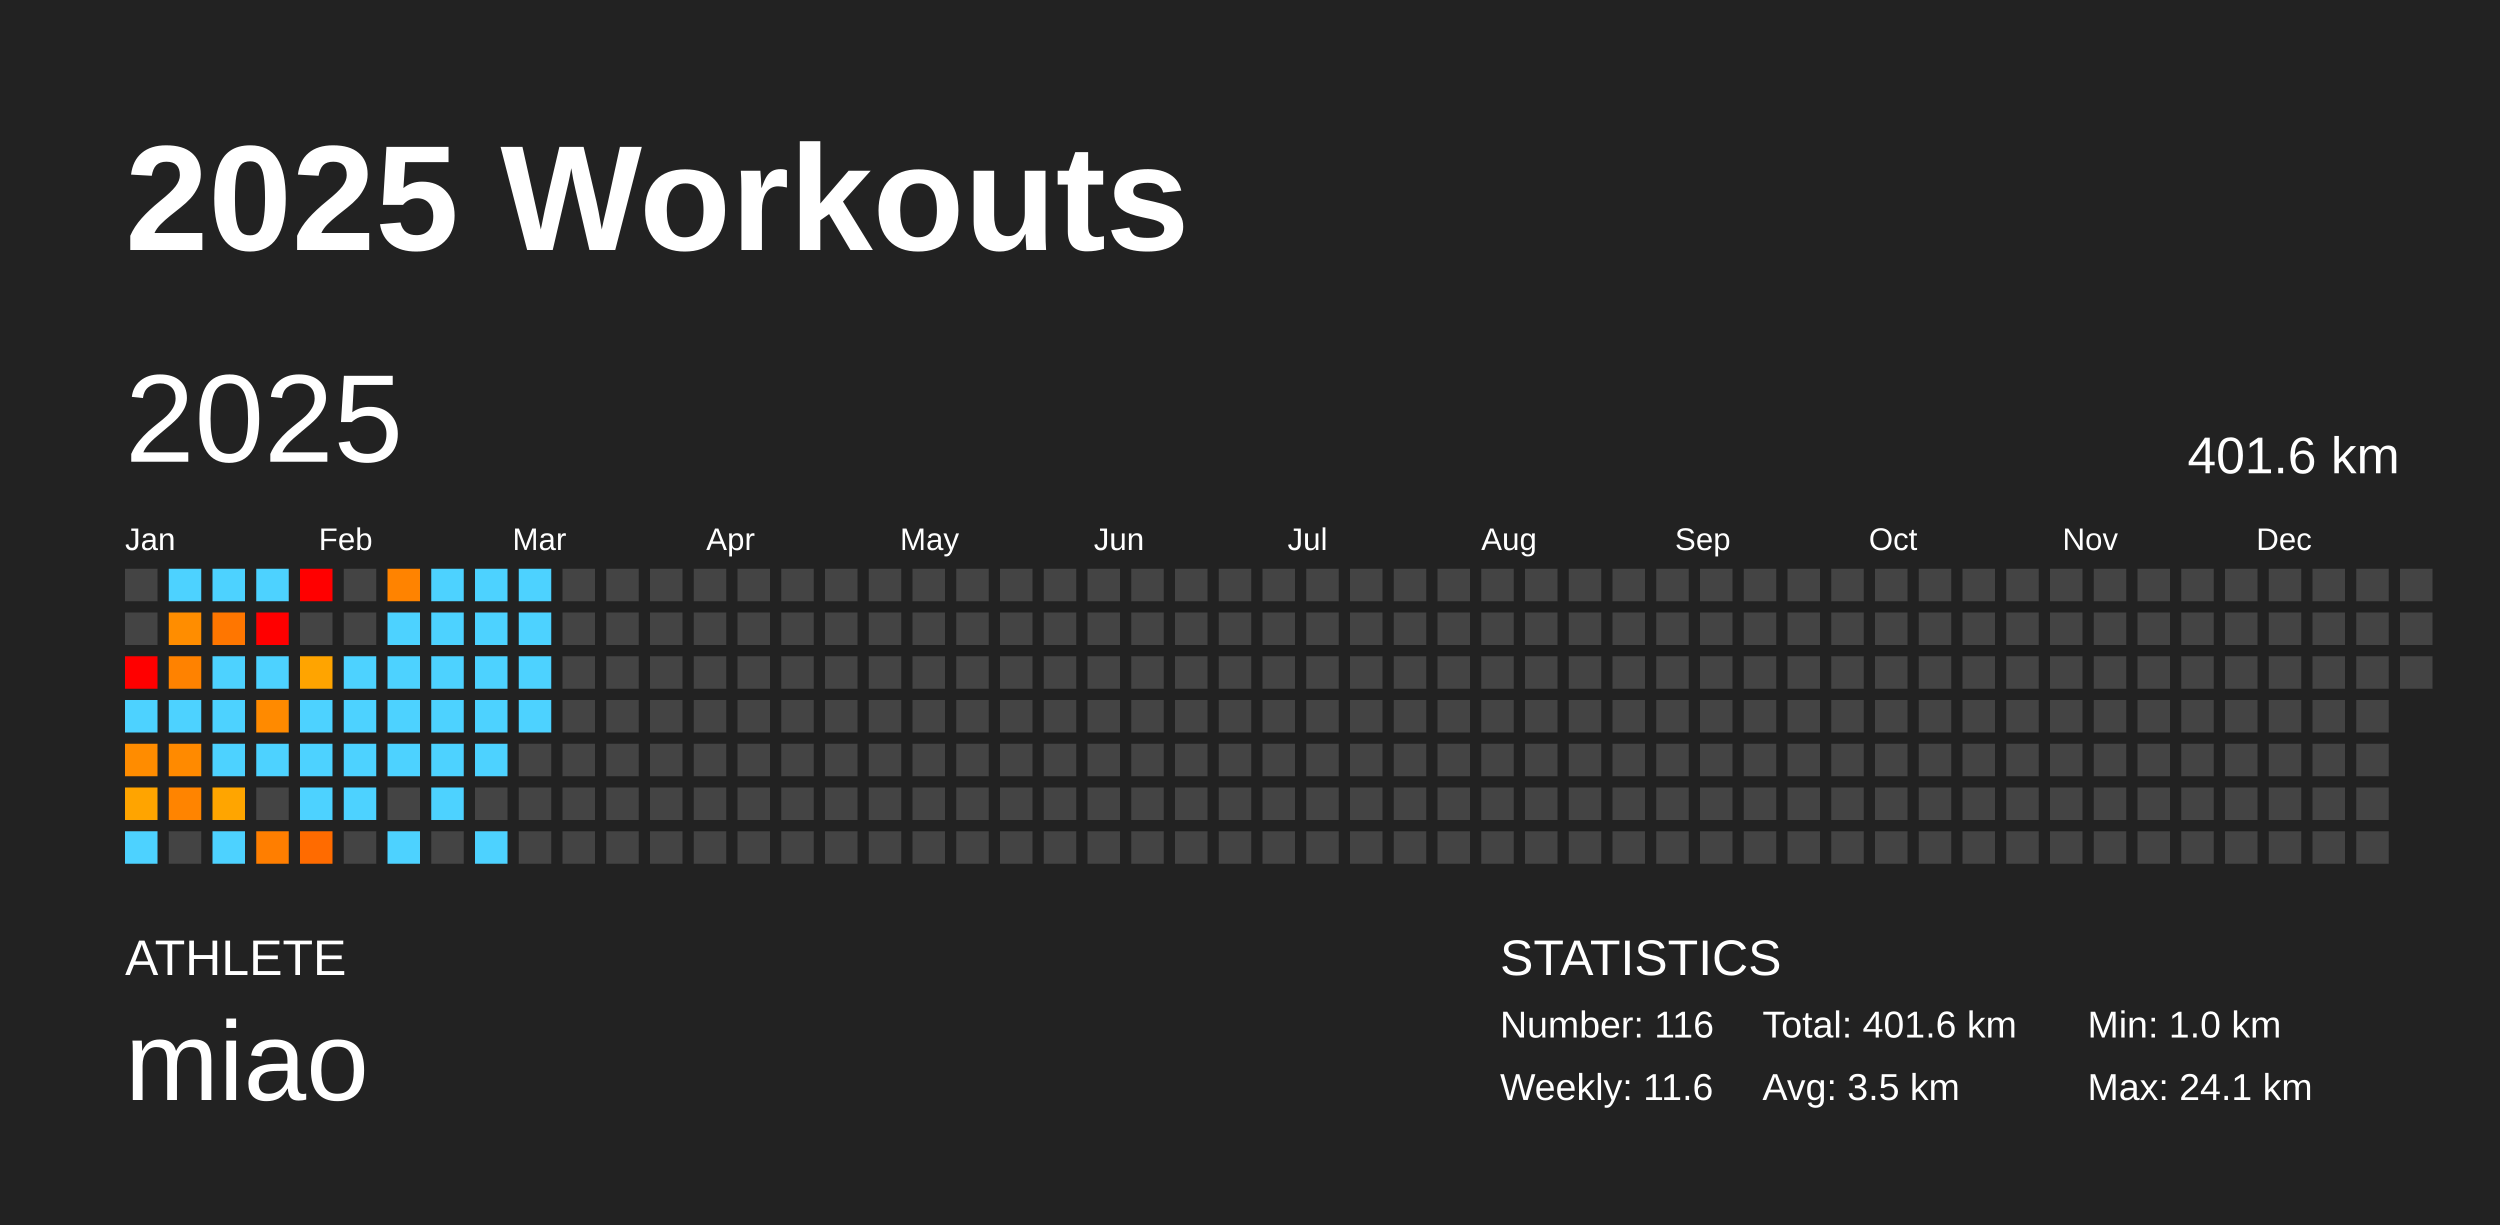
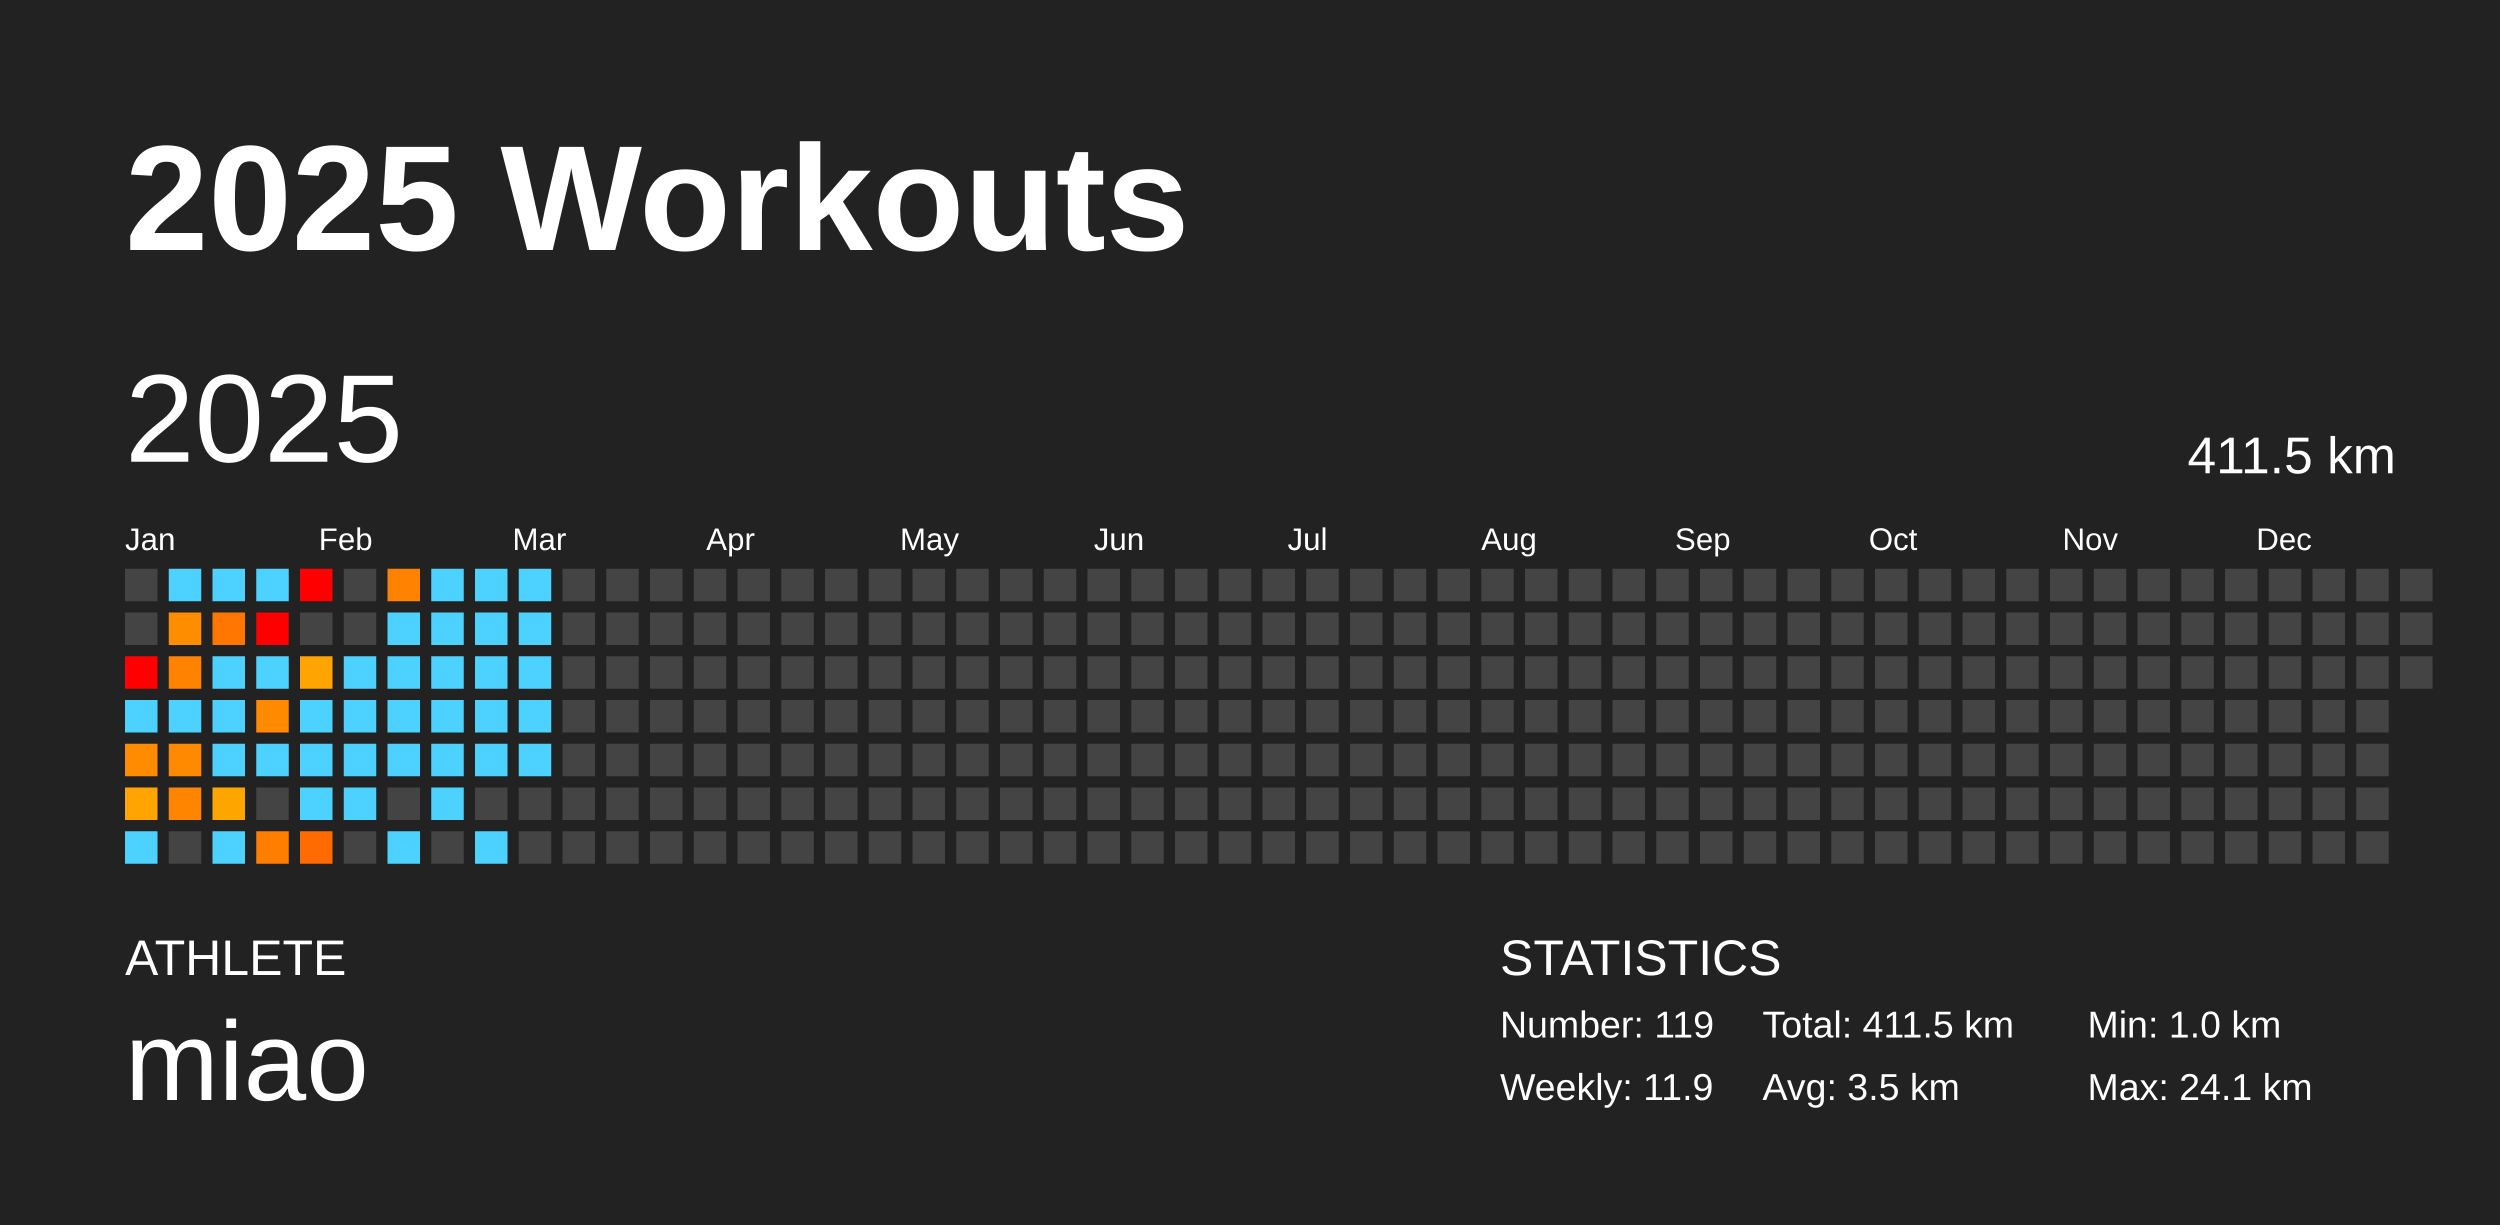
<svg xmlns="http://www.w3.org/2000/svg" baseProfile="full" height="98mm" version="1.1" viewBox="0,0,200,98" width="200mm">
  <defs />
  <rect fill="#222222" height="98" width="200" x="0" y="0" />
  <text fill="#FFFFFF" style="font-size:12px; font-family:Arial; font-weight:bold;" x="10" y="20">2025 Workouts</text>
  <text fill="#FFFFFF" style="font-size:4px; font-family:Arial" x="10" y="78">ATHLETE</text>
  <text fill="#FFFFFF" style="font-size:9px; font-family:Arial" x="10" y="88">miao</text>
  <text fill="#FFFFFF" style="font-size:4px; font-family:Arial" x="120" y="78">STATISTICS</text>
-   <text fill="#FFFFFF" style="font-size:3px; font-family:Arial" x="120" y="83">Number: 116</text>
-   <text fill="#FFFFFF" style="font-size:3px; font-family:Arial" x="120" y="88">Weekly: 11.6</text>
-   <text fill="#FFFFFF" style="font-size:3px; font-family:Arial" x="141" y="83">Total: 401.6 km</text>
+   <text fill="#FFFFFF" style="font-size:3px; font-family:Arial" x="120" y="83">Number: 119</text>
+   <text fill="#FFFFFF" style="font-size:3px; font-family:Arial" x="120" y="88">Weekly: 11.9</text>
+   <text fill="#FFFFFF" style="font-size:3px; font-family:Arial" x="141" y="83">Total: 411.5 km</text>
  <text fill="#FFFFFF" style="font-size:3px; font-family:Arial" x="141" y="88">Avg: 3.5 km</text>
  <text fill="#FFFFFF" style="font-size:3px; font-family:Arial" x="167" y="83">Min: 1.0 km</text>
  <text fill="#FFFFFF" style="font-size:3px; font-family:Arial" x="167" y="88">Max: 24.1 km</text>
  <text dominant-baseline="hanging" fill="#FFFFFF" style="font-size:10.0px; font-family:Arial;" x="10" y="30">2025</text>
-   <text dominant-baseline="hanging" fill="#FFFFFF" style="font-size:4.125px; font-family:Arial;" x="175" y="35">401.6 km</text>
+   <text dominant-baseline="hanging" fill="#FFFFFF" style="font-size:4.125px; font-family:Arial;" x="175" y="35">411.5 km</text>
  <text fill="#FFFFFF" style="font-size:2.5px; font-family:Arial" x="10.0" y="44">Jan</text>
  <text fill="#FFFFFF" style="font-size:2.5px; font-family:Arial" x="25.5" y="44">Feb</text>
  <text fill="#FFFFFF" style="font-size:2.5px; font-family:Arial" x="41.0" y="44">Mar</text>
  <text fill="#FFFFFF" style="font-size:2.5px; font-family:Arial" x="56.5" y="44">Apr</text>
  <text fill="#FFFFFF" style="font-size:2.5px; font-family:Arial" x="72.0" y="44">May</text>
  <text fill="#FFFFFF" style="font-size:2.5px; font-family:Arial" x="87.5" y="44">Jun</text>
  <text fill="#FFFFFF" style="font-size:2.5px; font-family:Arial" x="103.0" y="44">Jul</text>
  <text fill="#FFFFFF" style="font-size:2.5px; font-family:Arial" x="118.5" y="44">Aug</text>
  <text fill="#FFFFFF" style="font-size:2.5px; font-family:Arial" x="134.0" y="44">Sep</text>
  <text fill="#FFFFFF" style="font-size:2.5px; font-family:Arial" x="149.5" y="44">Oct</text>
  <text fill="#FFFFFF" style="font-size:2.5px; font-family:Arial" x="165.0" y="44">Nov</text>
  <text fill="#FFFFFF" style="font-size:2.5px; font-family:Arial" x="180.5" y="44">Dec</text>
  <rect fill="#444444" height="2.6" width="2.6" x="10.0" y="45.5" />
  <rect fill="#444444" height="2.6" width="2.6" x="10.0" y="49.0" />
  <rect fill="red" height="2.6" width="2.6" x="10.0" y="52.5" />
  <rect fill="#4dd2ff" height="2.6" width="2.6" x="10.0" y="56.0" />
  <rect fill="#ff8c00" height="2.6" width="2.6" x="10.0" y="59.5" />
  <rect fill="#ffa400" height="2.6" width="2.6" x="10.0" y="63.0" />
  <rect fill="#4dd2ff" height="2.6" width="2.6" x="10.0" y="66.5" />
  <rect fill="#4dd2ff" height="2.6" width="2.6" x="13.5" y="45.5" />
  <rect fill="#ff8d00" height="2.6" width="2.6" x="13.5" y="49.0" />
  <rect fill="#ff8200" height="2.6" width="2.6" x="13.5" y="52.5" />
  <rect fill="#4dd2ff" height="2.6" width="2.6" x="13.5" y="56.0" />
  <rect fill="#ff8a00" height="2.6" width="2.6" x="13.5" y="59.5" />
  <rect fill="#ff8400" height="2.6" width="2.6" x="13.5" y="63.0" />
  <rect fill="#444444" height="2.6" width="2.6" x="13.5" y="66.5" />
  <rect fill="#4dd2ff" height="2.6" width="2.6" x="17.0" y="45.5" />
  <rect fill="#ff7600" height="2.6" width="2.6" x="17.0" y="49.0" />
  <rect fill="#4dd2ff" height="2.6" width="2.6" x="17.0" y="52.5" />
  <rect fill="#4dd2ff" height="2.6" width="2.6" x="17.0" y="56.0" />
  <rect fill="#4dd2ff" height="2.6" width="2.6" x="17.0" y="59.5" />
  <rect fill="#ffa500" height="2.6" width="2.6" x="17.0" y="63.0" />
  <rect fill="#4dd2ff" height="2.6" width="2.6" x="17.0" y="66.5" />
  <rect fill="#4dd2ff" height="2.6" width="2.6" x="20.5" y="45.5" />
  <rect fill="red" height="2.6" width="2.6" x="20.5" y="49.0" />
  <rect fill="#4dd2ff" height="2.6" width="2.6" x="20.5" y="52.5" />
  <rect fill="#ff8a00" height="2.6" width="2.6" x="20.5" y="56.0" />
  <rect fill="#4dd2ff" height="2.6" width="2.6" x="20.5" y="59.5" />
  <rect fill="#444444" height="2.6" width="2.6" x="20.5" y="63.0" />
  <rect fill="#ff7e00" height="2.6" width="2.6" x="20.5" y="66.5" />
  <rect fill="red" height="2.6" width="2.6" x="24.0" y="45.5" />
  <rect fill="#444444" height="2.6" width="2.6" x="24.0" y="49.0" />
  <rect fill="#ffa400" height="2.6" width="2.6" x="24.0" y="52.5" />
  <rect fill="#4dd2ff" height="2.6" width="2.6" x="24.0" y="56.0" />
  <rect fill="#4dd2ff" height="2.6" width="2.6" x="24.0" y="59.5" />
  <rect fill="#4dd2ff" height="2.6" width="2.6" x="24.0" y="63.0" />
  <rect fill="#ff6b00" height="2.6" width="2.6" x="24.0" y="66.5" />
  <rect fill="#444444" height="2.6" width="2.6" x="27.5" y="45.5" />
  <rect fill="#444444" height="2.6" width="2.6" x="27.5" y="49.0" />
  <rect fill="#4dd2ff" height="2.6" width="2.6" x="27.5" y="52.5" />
  <rect fill="#4dd2ff" height="2.6" width="2.6" x="27.5" y="56.0" />
  <rect fill="#4dd2ff" height="2.6" width="2.6" x="27.5" y="59.5" />
  <rect fill="#4dd2ff" height="2.6" width="2.6" x="27.5" y="63.0" />
  <rect fill="#444444" height="2.6" width="2.6" x="27.5" y="66.5" />
  <rect fill="#ff8300" height="2.6" width="2.6" x="31.0" y="45.5" />
  <rect fill="#4dd2ff" height="2.6" width="2.6" x="31.0" y="49.0" />
  <rect fill="#4dd2ff" height="2.6" width="2.6" x="31.0" y="52.5" />
  <rect fill="#4dd2ff" height="2.6" width="2.6" x="31.0" y="56.0" />
  <rect fill="#4dd2ff" height="2.6" width="2.6" x="31.0" y="59.5" />
  <rect fill="#444444" height="2.6" width="2.6" x="31.0" y="63.0" />
  <rect fill="#4dd2ff" height="2.6" width="2.6" x="31.0" y="66.5" />
  <rect fill="#4dd2ff" height="2.6" width="2.6" x="34.5" y="45.5" />
  <rect fill="#4dd2ff" height="2.6" width="2.6" x="34.5" y="49.0" />
  <rect fill="#4dd2ff" height="2.6" width="2.6" x="34.5" y="52.5" />
  <rect fill="#4dd2ff" height="2.6" width="2.6" x="34.5" y="56.0" />
  <rect fill="#4dd2ff" height="2.6" width="2.6" x="34.5" y="59.5" />
  <rect fill="#4dd2ff" height="2.6" width="2.6" x="34.5" y="63.0" />
  <rect fill="#444444" height="2.6" width="2.6" x="34.5" y="66.5" />
  <rect fill="#4dd2ff" height="2.6" width="2.6" x="38.0" y="45.5" />
  <rect fill="#4dd2ff" height="2.6" width="2.6" x="38.0" y="49.0" />
  <rect fill="#4dd2ff" height="2.6" width="2.6" x="38.0" y="52.5" />
  <rect fill="#4dd2ff" height="2.6" width="2.6" x="38.0" y="56.0" />
  <rect fill="#4dd2ff" height="2.6" width="2.6" x="38.0" y="59.5" />
  <rect fill="#444444" height="2.6" width="2.6" x="38.0" y="63.0" />
  <rect fill="#4dd2ff" height="2.6" width="2.6" x="38.0" y="66.5" />
  <rect fill="#4dd2ff" height="2.6" width="2.6" x="41.5" y="45.5" />
  <rect fill="#4dd2ff" height="2.6" width="2.6" x="41.5" y="49.0" />
  <rect fill="#4dd2ff" height="2.6" width="2.6" x="41.5" y="52.5" />
  <rect fill="#4dd2ff" height="2.6" width="2.6" x="41.5" y="56.0" />
-   <rect fill="#444444" height="2.6" width="2.6" x="41.5" y="59.5" />
+   <rect fill="#4dd2ff" height="2.6" width="2.6" x="41.5" y="59.5" />
  <rect fill="#444444" height="2.6" width="2.6" x="41.5" y="63.0" />
  <rect fill="#444444" height="2.6" width="2.6" x="41.5" y="66.5" />
  <rect fill="#444444" height="2.6" width="2.6" x="45.0" y="45.5" />
  <rect fill="#444444" height="2.6" width="2.6" x="45.0" y="49.0" />
  <rect fill="#444444" height="2.6" width="2.6" x="45.0" y="52.5" />
  <rect fill="#444444" height="2.6" width="2.6" x="45.0" y="56.0" />
  <rect fill="#444444" height="2.6" width="2.6" x="45.0" y="59.5" />
  <rect fill="#444444" height="2.6" width="2.6" x="45.0" y="63.0" />
  <rect fill="#444444" height="2.6" width="2.6" x="45.0" y="66.5" />
  <rect fill="#444444" height="2.6" width="2.6" x="48.5" y="45.5" />
  <rect fill="#444444" height="2.6" width="2.6" x="48.5" y="49.0" />
  <rect fill="#444444" height="2.6" width="2.6" x="48.5" y="52.5" />
  <rect fill="#444444" height="2.6" width="2.6" x="48.5" y="56.0" />
  <rect fill="#444444" height="2.6" width="2.6" x="48.5" y="59.5" />
  <rect fill="#444444" height="2.6" width="2.6" x="48.5" y="63.0" />
  <rect fill="#444444" height="2.6" width="2.6" x="48.5" y="66.5" />
  <rect fill="#444444" height="2.6" width="2.6" x="52.0" y="45.5" />
  <rect fill="#444444" height="2.6" width="2.6" x="52.0" y="49.0" />
  <rect fill="#444444" height="2.6" width="2.6" x="52.0" y="52.5" />
  <rect fill="#444444" height="2.6" width="2.6" x="52.0" y="56.0" />
  <rect fill="#444444" height="2.6" width="2.6" x="52.0" y="59.5" />
  <rect fill="#444444" height="2.6" width="2.6" x="52.0" y="63.0" />
  <rect fill="#444444" height="2.6" width="2.6" x="52.0" y="66.5" />
  <rect fill="#444444" height="2.6" width="2.6" x="55.5" y="45.5" />
  <rect fill="#444444" height="2.6" width="2.6" x="55.5" y="49.0" />
  <rect fill="#444444" height="2.6" width="2.6" x="55.5" y="52.5" />
  <rect fill="#444444" height="2.6" width="2.6" x="55.5" y="56.0" />
  <rect fill="#444444" height="2.6" width="2.6" x="55.5" y="59.5" />
  <rect fill="#444444" height="2.6" width="2.6" x="55.5" y="63.0" />
  <rect fill="#444444" height="2.6" width="2.6" x="55.5" y="66.5" />
  <rect fill="#444444" height="2.6" width="2.6" x="59.0" y="45.5" />
  <rect fill="#444444" height="2.6" width="2.6" x="59.0" y="49.0" />
  <rect fill="#444444" height="2.6" width="2.6" x="59.0" y="52.5" />
  <rect fill="#444444" height="2.6" width="2.6" x="59.0" y="56.0" />
  <rect fill="#444444" height="2.6" width="2.6" x="59.0" y="59.5" />
  <rect fill="#444444" height="2.6" width="2.6" x="59.0" y="63.0" />
  <rect fill="#444444" height="2.6" width="2.6" x="59.0" y="66.5" />
  <rect fill="#444444" height="2.6" width="2.6" x="62.5" y="45.5" />
  <rect fill="#444444" height="2.6" width="2.6" x="62.5" y="49.0" />
  <rect fill="#444444" height="2.6" width="2.6" x="62.5" y="52.5" />
  <rect fill="#444444" height="2.6" width="2.6" x="62.5" y="56.0" />
  <rect fill="#444444" height="2.6" width="2.6" x="62.5" y="59.5" />
  <rect fill="#444444" height="2.6" width="2.6" x="62.5" y="63.0" />
  <rect fill="#444444" height="2.6" width="2.6" x="62.5" y="66.5" />
  <rect fill="#444444" height="2.6" width="2.6" x="66.0" y="45.5" />
  <rect fill="#444444" height="2.6" width="2.6" x="66.0" y="49.0" />
  <rect fill="#444444" height="2.6" width="2.6" x="66.0" y="52.5" />
  <rect fill="#444444" height="2.6" width="2.6" x="66.0" y="56.0" />
  <rect fill="#444444" height="2.6" width="2.6" x="66.0" y="59.5" />
  <rect fill="#444444" height="2.6" width="2.6" x="66.0" y="63.0" />
  <rect fill="#444444" height="2.6" width="2.6" x="66.0" y="66.5" />
  <rect fill="#444444" height="2.6" width="2.6" x="69.5" y="45.5" />
  <rect fill="#444444" height="2.6" width="2.6" x="69.5" y="49.0" />
  <rect fill="#444444" height="2.6" width="2.6" x="69.5" y="52.5" />
  <rect fill="#444444" height="2.6" width="2.6" x="69.5" y="56.0" />
  <rect fill="#444444" height="2.6" width="2.6" x="69.5" y="59.5" />
  <rect fill="#444444" height="2.6" width="2.6" x="69.5" y="63.0" />
  <rect fill="#444444" height="2.6" width="2.6" x="69.5" y="66.5" />
  <rect fill="#444444" height="2.6" width="2.6" x="73.0" y="45.5" />
  <rect fill="#444444" height="2.6" width="2.6" x="73.0" y="49.0" />
  <rect fill="#444444" height="2.6" width="2.6" x="73.0" y="52.5" />
  <rect fill="#444444" height="2.6" width="2.6" x="73.0" y="56.0" />
  <rect fill="#444444" height="2.6" width="2.6" x="73.0" y="59.5" />
  <rect fill="#444444" height="2.6" width="2.6" x="73.0" y="63.0" />
  <rect fill="#444444" height="2.6" width="2.6" x="73.0" y="66.5" />
  <rect fill="#444444" height="2.6" width="2.6" x="76.5" y="45.5" />
  <rect fill="#444444" height="2.6" width="2.6" x="76.5" y="49.0" />
  <rect fill="#444444" height="2.6" width="2.6" x="76.5" y="52.5" />
  <rect fill="#444444" height="2.6" width="2.6" x="76.5" y="56.0" />
  <rect fill="#444444" height="2.6" width="2.6" x="76.5" y="59.5" />
  <rect fill="#444444" height="2.6" width="2.6" x="76.5" y="63.0" />
  <rect fill="#444444" height="2.6" width="2.6" x="76.5" y="66.5" />
  <rect fill="#444444" height="2.6" width="2.6" x="80.0" y="45.5" />
  <rect fill="#444444" height="2.6" width="2.6" x="80.0" y="49.0" />
  <rect fill="#444444" height="2.6" width="2.6" x="80.0" y="52.5" />
  <rect fill="#444444" height="2.6" width="2.6" x="80.0" y="56.0" />
  <rect fill="#444444" height="2.6" width="2.6" x="80.0" y="59.5" />
  <rect fill="#444444" height="2.6" width="2.6" x="80.0" y="63.0" />
  <rect fill="#444444" height="2.6" width="2.6" x="80.0" y="66.5" />
  <rect fill="#444444" height="2.6" width="2.6" x="83.5" y="45.5" />
  <rect fill="#444444" height="2.6" width="2.6" x="83.5" y="49.0" />
  <rect fill="#444444" height="2.6" width="2.6" x="83.5" y="52.5" />
  <rect fill="#444444" height="2.6" width="2.6" x="83.5" y="56.0" />
  <rect fill="#444444" height="2.6" width="2.6" x="83.5" y="59.5" />
  <rect fill="#444444" height="2.6" width="2.6" x="83.5" y="63.0" />
  <rect fill="#444444" height="2.6" width="2.6" x="83.5" y="66.5" />
  <rect fill="#444444" height="2.6" width="2.6" x="87.0" y="45.5" />
  <rect fill="#444444" height="2.6" width="2.6" x="87.0" y="49.0" />
  <rect fill="#444444" height="2.6" width="2.6" x="87.0" y="52.5" />
  <rect fill="#444444" height="2.6" width="2.6" x="87.0" y="56.0" />
  <rect fill="#444444" height="2.6" width="2.6" x="87.0" y="59.5" />
  <rect fill="#444444" height="2.6" width="2.6" x="87.0" y="63.0" />
  <rect fill="#444444" height="2.6" width="2.6" x="87.0" y="66.5" />
  <rect fill="#444444" height="2.6" width="2.6" x="90.5" y="45.5" />
  <rect fill="#444444" height="2.6" width="2.6" x="90.5" y="49.0" />
  <rect fill="#444444" height="2.6" width="2.6" x="90.5" y="52.5" />
  <rect fill="#444444" height="2.6" width="2.6" x="90.5" y="56.0" />
  <rect fill="#444444" height="2.6" width="2.6" x="90.5" y="59.5" />
  <rect fill="#444444" height="2.6" width="2.6" x="90.5" y="63.0" />
  <rect fill="#444444" height="2.6" width="2.6" x="90.5" y="66.5" />
  <rect fill="#444444" height="2.6" width="2.6" x="94.0" y="45.5" />
  <rect fill="#444444" height="2.6" width="2.6" x="94.0" y="49.0" />
  <rect fill="#444444" height="2.6" width="2.6" x="94.0" y="52.5" />
  <rect fill="#444444" height="2.6" width="2.6" x="94.0" y="56.0" />
  <rect fill="#444444" height="2.6" width="2.6" x="94.0" y="59.5" />
  <rect fill="#444444" height="2.6" width="2.6" x="94.0" y="63.0" />
  <rect fill="#444444" height="2.6" width="2.6" x="94.0" y="66.5" />
  <rect fill="#444444" height="2.6" width="2.6" x="97.5" y="45.5" />
  <rect fill="#444444" height="2.6" width="2.6" x="97.5" y="49.0" />
  <rect fill="#444444" height="2.6" width="2.6" x="97.5" y="52.5" />
  <rect fill="#444444" height="2.6" width="2.6" x="97.5" y="56.0" />
  <rect fill="#444444" height="2.6" width="2.6" x="97.5" y="59.5" />
  <rect fill="#444444" height="2.6" width="2.6" x="97.5" y="63.0" />
  <rect fill="#444444" height="2.6" width="2.6" x="97.5" y="66.5" />
  <rect fill="#444444" height="2.6" width="2.6" x="101.0" y="45.5" />
  <rect fill="#444444" height="2.6" width="2.6" x="101.0" y="49.0" />
  <rect fill="#444444" height="2.6" width="2.6" x="101.0" y="52.5" />
  <rect fill="#444444" height="2.6" width="2.6" x="101.0" y="56.0" />
  <rect fill="#444444" height="2.6" width="2.6" x="101.0" y="59.5" />
  <rect fill="#444444" height="2.6" width="2.6" x="101.0" y="63.0" />
  <rect fill="#444444" height="2.6" width="2.6" x="101.0" y="66.5" />
  <rect fill="#444444" height="2.6" width="2.6" x="104.5" y="45.5" />
  <rect fill="#444444" height="2.6" width="2.6" x="104.5" y="49.0" />
  <rect fill="#444444" height="2.6" width="2.6" x="104.5" y="52.5" />
  <rect fill="#444444" height="2.6" width="2.6" x="104.5" y="56.0" />
  <rect fill="#444444" height="2.6" width="2.6" x="104.5" y="59.5" />
  <rect fill="#444444" height="2.6" width="2.6" x="104.5" y="63.0" />
  <rect fill="#444444" height="2.6" width="2.6" x="104.5" y="66.5" />
  <rect fill="#444444" height="2.6" width="2.6" x="108.0" y="45.5" />
  <rect fill="#444444" height="2.6" width="2.6" x="108.0" y="49.0" />
  <rect fill="#444444" height="2.6" width="2.6" x="108.0" y="52.5" />
  <rect fill="#444444" height="2.6" width="2.6" x="108.0" y="56.0" />
  <rect fill="#444444" height="2.6" width="2.6" x="108.0" y="59.5" />
  <rect fill="#444444" height="2.6" width="2.6" x="108.0" y="63.0" />
  <rect fill="#444444" height="2.6" width="2.6" x="108.0" y="66.5" />
  <rect fill="#444444" height="2.6" width="2.6" x="111.5" y="45.5" />
  <rect fill="#444444" height="2.6" width="2.6" x="111.5" y="49.0" />
  <rect fill="#444444" height="2.6" width="2.6" x="111.5" y="52.5" />
  <rect fill="#444444" height="2.6" width="2.6" x="111.5" y="56.0" />
  <rect fill="#444444" height="2.6" width="2.6" x="111.5" y="59.5" />
  <rect fill="#444444" height="2.6" width="2.6" x="111.5" y="63.0" />
  <rect fill="#444444" height="2.6" width="2.6" x="111.5" y="66.5" />
  <rect fill="#444444" height="2.6" width="2.6" x="115.0" y="45.5" />
  <rect fill="#444444" height="2.6" width="2.6" x="115.0" y="49.0" />
  <rect fill="#444444" height="2.6" width="2.6" x="115.0" y="52.5" />
  <rect fill="#444444" height="2.6" width="2.6" x="115.0" y="56.0" />
  <rect fill="#444444" height="2.6" width="2.6" x="115.0" y="59.5" />
  <rect fill="#444444" height="2.6" width="2.6" x="115.0" y="63.0" />
  <rect fill="#444444" height="2.6" width="2.6" x="115.0" y="66.5" />
  <rect fill="#444444" height="2.6" width="2.6" x="118.5" y="45.5" />
  <rect fill="#444444" height="2.6" width="2.6" x="118.5" y="49.0" />
  <rect fill="#444444" height="2.6" width="2.6" x="118.5" y="52.5" />
  <rect fill="#444444" height="2.6" width="2.6" x="118.5" y="56.0" />
  <rect fill="#444444" height="2.6" width="2.6" x="118.5" y="59.5" />
  <rect fill="#444444" height="2.6" width="2.6" x="118.5" y="63.0" />
  <rect fill="#444444" height="2.6" width="2.6" x="118.5" y="66.5" />
  <rect fill="#444444" height="2.6" width="2.6" x="122.0" y="45.5" />
  <rect fill="#444444" height="2.6" width="2.6" x="122.0" y="49.0" />
  <rect fill="#444444" height="2.6" width="2.6" x="122.0" y="52.5" />
  <rect fill="#444444" height="2.6" width="2.6" x="122.0" y="56.0" />
  <rect fill="#444444" height="2.6" width="2.6" x="122.0" y="59.5" />
  <rect fill="#444444" height="2.6" width="2.6" x="122.0" y="63.0" />
  <rect fill="#444444" height="2.6" width="2.6" x="122.0" y="66.5" />
  <rect fill="#444444" height="2.6" width="2.6" x="125.5" y="45.5" />
  <rect fill="#444444" height="2.6" width="2.6" x="125.5" y="49.0" />
  <rect fill="#444444" height="2.6" width="2.6" x="125.5" y="52.5" />
  <rect fill="#444444" height="2.6" width="2.6" x="125.5" y="56.0" />
  <rect fill="#444444" height="2.6" width="2.6" x="125.5" y="59.5" />
  <rect fill="#444444" height="2.6" width="2.6" x="125.5" y="63.0" />
  <rect fill="#444444" height="2.6" width="2.6" x="125.5" y="66.5" />
  <rect fill="#444444" height="2.6" width="2.6" x="129.0" y="45.5" />
  <rect fill="#444444" height="2.6" width="2.6" x="129.0" y="49.0" />
  <rect fill="#444444" height="2.6" width="2.6" x="129.0" y="52.5" />
  <rect fill="#444444" height="2.6" width="2.6" x="129.0" y="56.0" />
  <rect fill="#444444" height="2.6" width="2.6" x="129.0" y="59.5" />
  <rect fill="#444444" height="2.6" width="2.6" x="129.0" y="63.0" />
  <rect fill="#444444" height="2.6" width="2.6" x="129.0" y="66.5" />
  <rect fill="#444444" height="2.6" width="2.6" x="132.5" y="45.5" />
  <rect fill="#444444" height="2.6" width="2.6" x="132.5" y="49.0" />
  <rect fill="#444444" height="2.6" width="2.6" x="132.5" y="52.5" />
  <rect fill="#444444" height="2.6" width="2.6" x="132.5" y="56.0" />
  <rect fill="#444444" height="2.6" width="2.6" x="132.5" y="59.5" />
  <rect fill="#444444" height="2.6" width="2.6" x="132.5" y="63.0" />
  <rect fill="#444444" height="2.6" width="2.6" x="132.5" y="66.5" />
  <rect fill="#444444" height="2.6" width="2.6" x="136.0" y="45.5" />
  <rect fill="#444444" height="2.6" width="2.6" x="136.0" y="49.0" />
  <rect fill="#444444" height="2.6" width="2.6" x="136.0" y="52.5" />
  <rect fill="#444444" height="2.6" width="2.6" x="136.0" y="56.0" />
  <rect fill="#444444" height="2.6" width="2.6" x="136.0" y="59.5" />
  <rect fill="#444444" height="2.6" width="2.6" x="136.0" y="63.0" />
  <rect fill="#444444" height="2.6" width="2.6" x="136.0" y="66.5" />
  <rect fill="#444444" height="2.6" width="2.6" x="139.5" y="45.5" />
  <rect fill="#444444" height="2.6" width="2.6" x="139.5" y="49.0" />
  <rect fill="#444444" height="2.6" width="2.6" x="139.5" y="52.5" />
  <rect fill="#444444" height="2.6" width="2.6" x="139.5" y="56.0" />
  <rect fill="#444444" height="2.6" width="2.6" x="139.5" y="59.5" />
  <rect fill="#444444" height="2.6" width="2.6" x="139.5" y="63.0" />
  <rect fill="#444444" height="2.6" width="2.6" x="139.5" y="66.5" />
  <rect fill="#444444" height="2.6" width="2.6" x="143.0" y="45.5" />
  <rect fill="#444444" height="2.6" width="2.6" x="143.0" y="49.0" />
  <rect fill="#444444" height="2.6" width="2.6" x="143.0" y="52.5" />
  <rect fill="#444444" height="2.6" width="2.6" x="143.0" y="56.0" />
  <rect fill="#444444" height="2.6" width="2.6" x="143.0" y="59.5" />
  <rect fill="#444444" height="2.6" width="2.6" x="143.0" y="63.0" />
  <rect fill="#444444" height="2.6" width="2.6" x="143.0" y="66.5" />
  <rect fill="#444444" height="2.6" width="2.6" x="146.5" y="45.5" />
  <rect fill="#444444" height="2.6" width="2.6" x="146.5" y="49.0" />
  <rect fill="#444444" height="2.6" width="2.6" x="146.5" y="52.5" />
  <rect fill="#444444" height="2.6" width="2.6" x="146.5" y="56.0" />
  <rect fill="#444444" height="2.6" width="2.6" x="146.5" y="59.5" />
  <rect fill="#444444" height="2.6" width="2.6" x="146.5" y="63.0" />
  <rect fill="#444444" height="2.6" width="2.6" x="146.5" y="66.5" />
  <rect fill="#444444" height="2.6" width="2.6" x="150.0" y="45.5" />
  <rect fill="#444444" height="2.6" width="2.6" x="150.0" y="49.0" />
  <rect fill="#444444" height="2.6" width="2.6" x="150.0" y="52.5" />
  <rect fill="#444444" height="2.6" width="2.6" x="150.0" y="56.0" />
  <rect fill="#444444" height="2.6" width="2.6" x="150.0" y="59.5" />
  <rect fill="#444444" height="2.6" width="2.6" x="150.0" y="63.0" />
  <rect fill="#444444" height="2.6" width="2.6" x="150.0" y="66.5" />
  <rect fill="#444444" height="2.6" width="2.6" x="153.5" y="45.5" />
  <rect fill="#444444" height="2.6" width="2.6" x="153.5" y="49.0" />
  <rect fill="#444444" height="2.6" width="2.6" x="153.5" y="52.5" />
  <rect fill="#444444" height="2.6" width="2.6" x="153.5" y="56.0" />
  <rect fill="#444444" height="2.6" width="2.6" x="153.5" y="59.5" />
  <rect fill="#444444" height="2.6" width="2.6" x="153.5" y="63.0" />
  <rect fill="#444444" height="2.6" width="2.6" x="153.5" y="66.5" />
  <rect fill="#444444" height="2.6" width="2.6" x="157.0" y="45.5" />
  <rect fill="#444444" height="2.6" width="2.6" x="157.0" y="49.0" />
  <rect fill="#444444" height="2.6" width="2.6" x="157.0" y="52.5" />
  <rect fill="#444444" height="2.6" width="2.6" x="157.0" y="56.0" />
  <rect fill="#444444" height="2.6" width="2.6" x="157.0" y="59.5" />
  <rect fill="#444444" height="2.6" width="2.6" x="157.0" y="63.0" />
  <rect fill="#444444" height="2.6" width="2.6" x="157.0" y="66.5" />
  <rect fill="#444444" height="2.6" width="2.6" x="160.5" y="45.5" />
  <rect fill="#444444" height="2.6" width="2.6" x="160.5" y="49.0" />
  <rect fill="#444444" height="2.6" width="2.6" x="160.5" y="52.5" />
  <rect fill="#444444" height="2.6" width="2.6" x="160.5" y="56.0" />
  <rect fill="#444444" height="2.6" width="2.6" x="160.5" y="59.5" />
  <rect fill="#444444" height="2.6" width="2.6" x="160.5" y="63.0" />
  <rect fill="#444444" height="2.6" width="2.6" x="160.5" y="66.5" />
  <rect fill="#444444" height="2.6" width="2.6" x="164.0" y="45.5" />
  <rect fill="#444444" height="2.6" width="2.6" x="164.0" y="49.0" />
  <rect fill="#444444" height="2.6" width="2.6" x="164.0" y="52.5" />
  <rect fill="#444444" height="2.6" width="2.6" x="164.0" y="56.0" />
  <rect fill="#444444" height="2.6" width="2.6" x="164.0" y="59.5" />
  <rect fill="#444444" height="2.6" width="2.6" x="164.0" y="63.0" />
  <rect fill="#444444" height="2.6" width="2.6" x="164.0" y="66.5" />
  <rect fill="#444444" height="2.6" width="2.6" x="167.5" y="45.5" />
  <rect fill="#444444" height="2.6" width="2.6" x="167.5" y="49.0" />
  <rect fill="#444444" height="2.6" width="2.6" x="167.5" y="52.5" />
  <rect fill="#444444" height="2.6" width="2.6" x="167.5" y="56.0" />
  <rect fill="#444444" height="2.6" width="2.6" x="167.5" y="59.5" />
  <rect fill="#444444" height="2.6" width="2.6" x="167.5" y="63.0" />
  <rect fill="#444444" height="2.6" width="2.6" x="167.5" y="66.5" />
  <rect fill="#444444" height="2.6" width="2.6" x="171.0" y="45.5" />
  <rect fill="#444444" height="2.6" width="2.6" x="171.0" y="49.0" />
  <rect fill="#444444" height="2.6" width="2.6" x="171.0" y="52.5" />
  <rect fill="#444444" height="2.6" width="2.6" x="171.0" y="56.0" />
  <rect fill="#444444" height="2.6" width="2.6" x="171.0" y="59.5" />
  <rect fill="#444444" height="2.6" width="2.6" x="171.0" y="63.0" />
  <rect fill="#444444" height="2.6" width="2.6" x="171.0" y="66.5" />
  <rect fill="#444444" height="2.6" width="2.6" x="174.5" y="45.5" />
  <rect fill="#444444" height="2.6" width="2.6" x="174.5" y="49.0" />
  <rect fill="#444444" height="2.6" width="2.6" x="174.5" y="52.5" />
  <rect fill="#444444" height="2.6" width="2.6" x="174.5" y="56.0" />
  <rect fill="#444444" height="2.6" width="2.6" x="174.5" y="59.5" />
  <rect fill="#444444" height="2.6" width="2.6" x="174.5" y="63.0" />
  <rect fill="#444444" height="2.6" width="2.6" x="174.5" y="66.5" />
  <rect fill="#444444" height="2.6" width="2.6" x="178.0" y="45.5" />
  <rect fill="#444444" height="2.6" width="2.6" x="178.0" y="49.0" />
  <rect fill="#444444" height="2.6" width="2.6" x="178.0" y="52.5" />
  <rect fill="#444444" height="2.6" width="2.6" x="178.0" y="56.0" />
  <rect fill="#444444" height="2.6" width="2.6" x="178.0" y="59.5" />
  <rect fill="#444444" height="2.6" width="2.6" x="178.0" y="63.0" />
  <rect fill="#444444" height="2.6" width="2.6" x="178.0" y="66.5" />
  <rect fill="#444444" height="2.6" width="2.6" x="181.5" y="45.5" />
  <rect fill="#444444" height="2.6" width="2.6" x="181.5" y="49.0" />
  <rect fill="#444444" height="2.6" width="2.6" x="181.5" y="52.5" />
  <rect fill="#444444" height="2.6" width="2.6" x="181.5" y="56.0" />
  <rect fill="#444444" height="2.6" width="2.6" x="181.5" y="59.5" />
  <rect fill="#444444" height="2.6" width="2.6" x="181.5" y="63.0" />
  <rect fill="#444444" height="2.6" width="2.6" x="181.5" y="66.5" />
  <rect fill="#444444" height="2.6" width="2.6" x="185.0" y="45.5" />
  <rect fill="#444444" height="2.6" width="2.6" x="185.0" y="49.0" />
  <rect fill="#444444" height="2.6" width="2.6" x="185.0" y="52.5" />
  <rect fill="#444444" height="2.6" width="2.6" x="185.0" y="56.0" />
  <rect fill="#444444" height="2.6" width="2.6" x="185.0" y="59.5" />
  <rect fill="#444444" height="2.6" width="2.6" x="185.0" y="63.0" />
  <rect fill="#444444" height="2.6" width="2.6" x="185.0" y="66.5" />
  <rect fill="#444444" height="2.6" width="2.6" x="188.5" y="45.5" />
  <rect fill="#444444" height="2.6" width="2.6" x="188.5" y="49.0" />
  <rect fill="#444444" height="2.6" width="2.6" x="188.5" y="52.5" />
  <rect fill="#444444" height="2.6" width="2.6" x="188.5" y="56.0" />
  <rect fill="#444444" height="2.6" width="2.6" x="188.5" y="59.5" />
  <rect fill="#444444" height="2.6" width="2.6" x="188.5" y="63.0" />
  <rect fill="#444444" height="2.6" width="2.6" x="188.5" y="66.5" />
  <rect fill="#444444" height="2.6" width="2.6" x="192.0" y="45.5" />
  <rect fill="#444444" height="2.6" width="2.6" x="192.0" y="49.0" />
  <rect fill="#444444" height="2.6" width="2.6" x="192.0" y="52.5" />
</svg>
